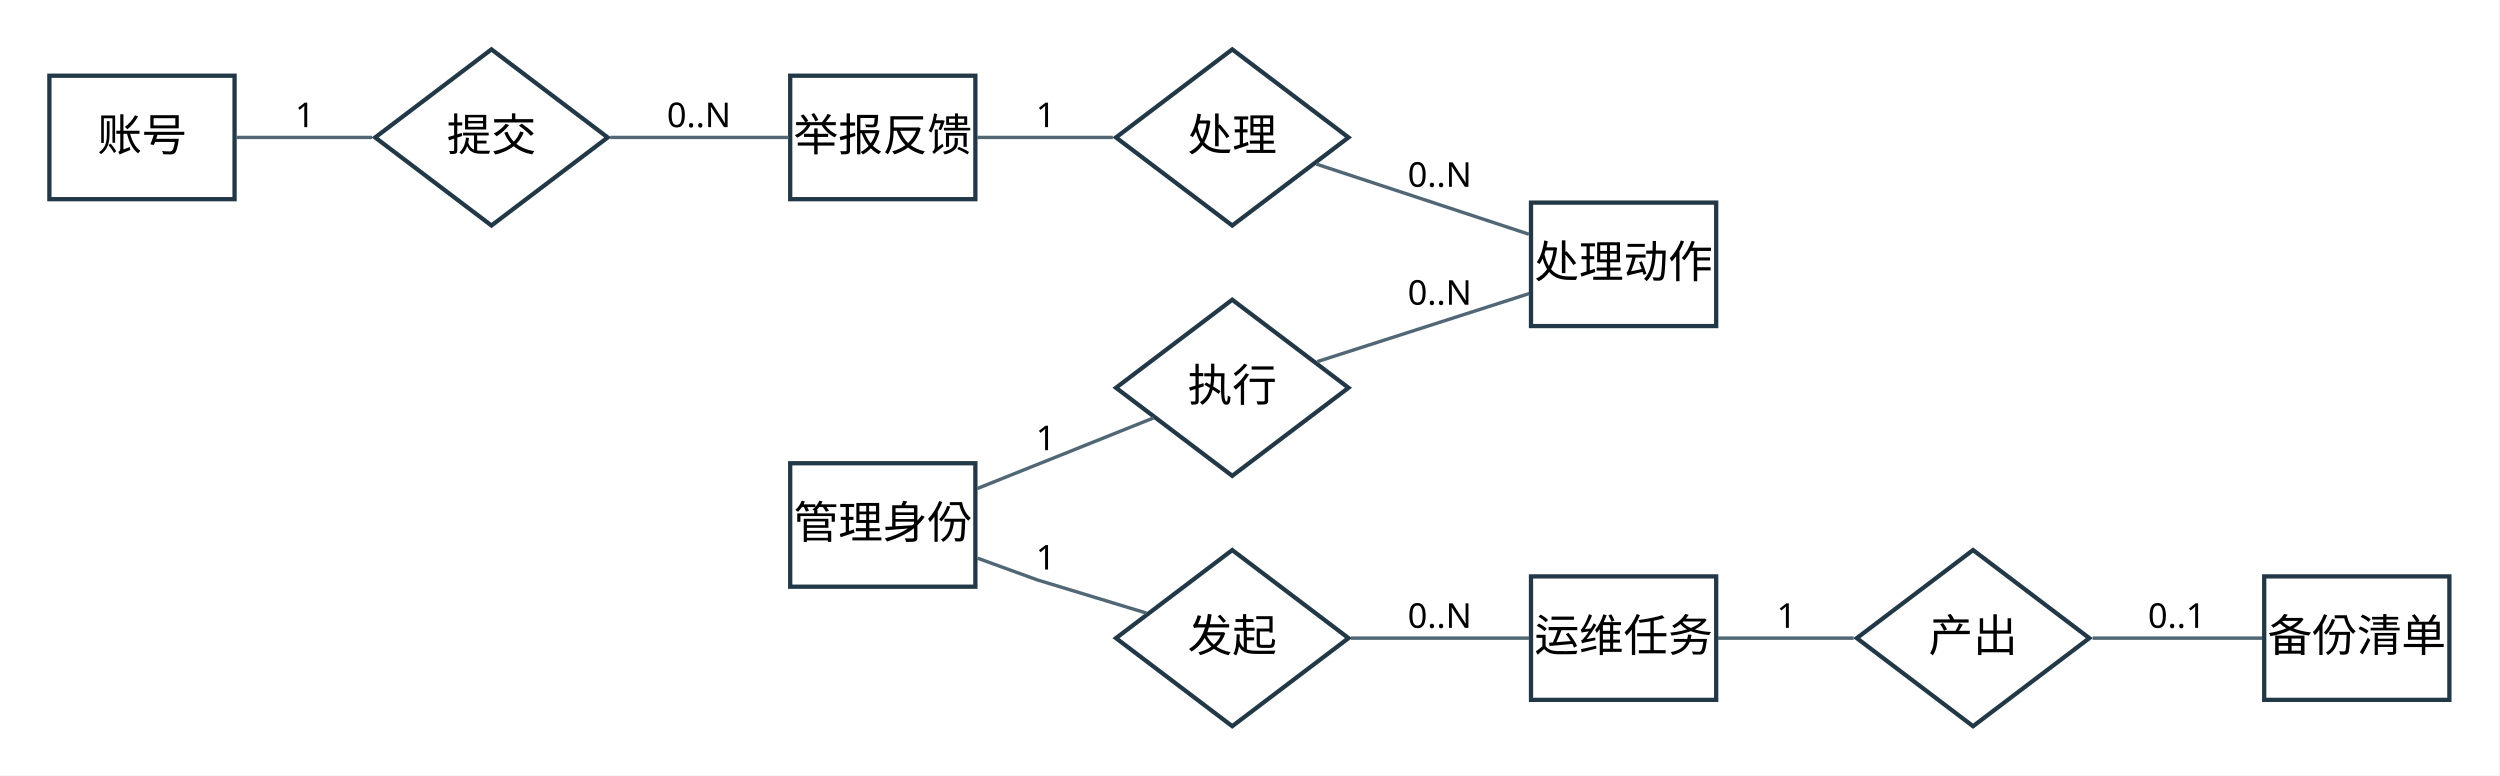
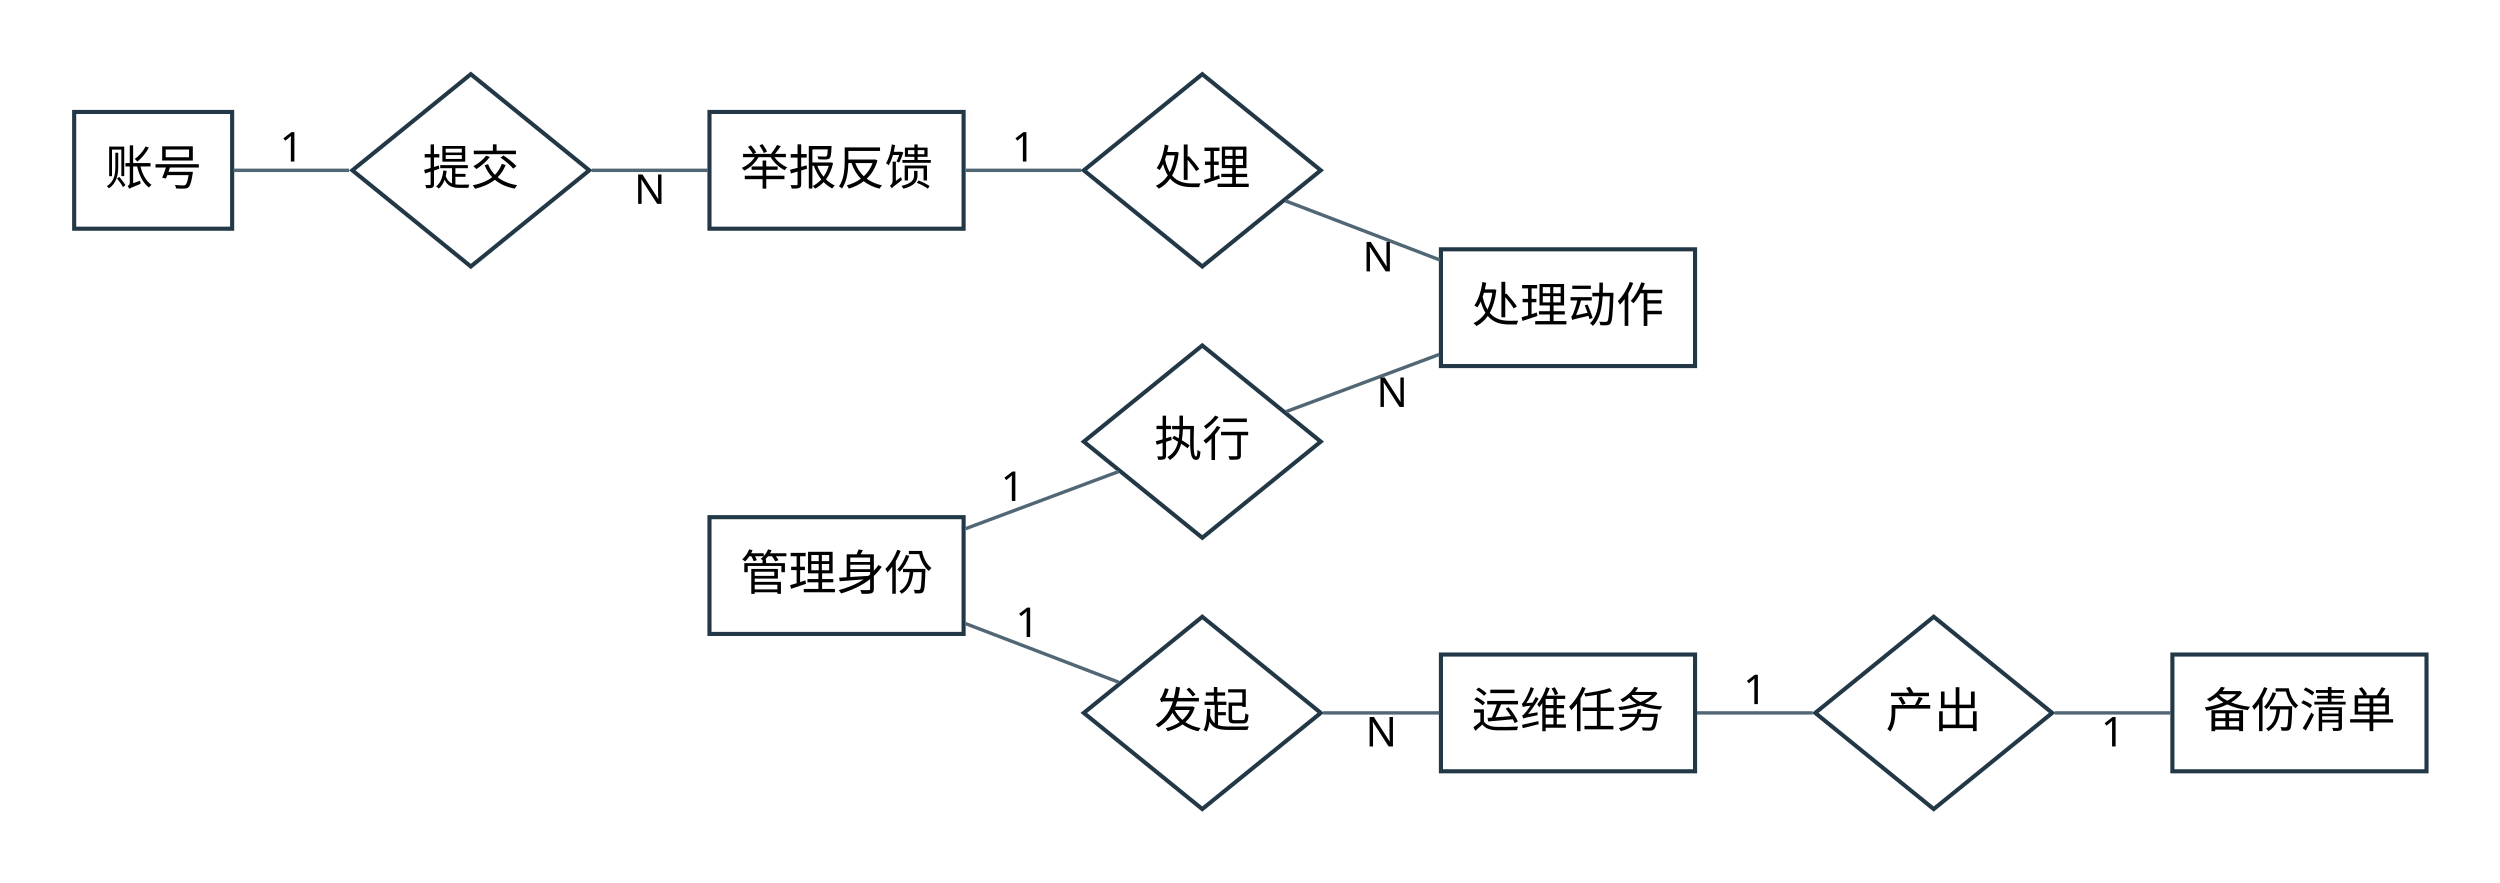
- <svg xmlns="http://www.w3.org/2000/svg" width="729pt" height="226pt" viewBox="0.00 0.00 729.00 226.00">
-   <g id="graph0" class="graph" transform="scale(1 1) rotate(0) translate(14.4 211.76)">
-     <polygon fill="white" stroke="none" points="-14.4,14.4 -14.4,-211.76 714.24,-211.76 714.24,14.4 -14.4,14.4" />
+ <svg xmlns="http://www.w3.org/2000/svg" width="728pt" height="257pt" viewBox="0.00 0.00 728.00 257.00">
+   <g id="graph0" class="graph" transform="scale(1 1) rotate(0) translate(21.6 235.6)">
+     <polygon fill="white" stroke="none" points="-21.6,21.6 -21.6,-235.6 706.6,-235.6 706.6,21.6 -21.6,21.6" />
    <g id="node1" class="node">
-       <polygon fill="white" stroke="#223846" stroke-width="1.25" points="54,-189.68 0,-189.68 0,-153.68 54,-153.68 54,-189.68" />
-       <text xml:space="preserve" text-anchor="middle" x="27" y="-167.78" font-family="Microsoft YaHei" font-size="13.00">账号</text>
+       <polygon fill="white" stroke="#223846" stroke-width="1.2" points="46,-203 0,-203 0,-169 46,-169 46,-203" />
+       <text xml:space="preserve" text-anchor="middle" x="23" y="-181.8" font-family="Microsoft YaHei" font-size="14.00">账号</text>
    </g>
    <g id="node7" class="node">
-       <polygon fill="white" stroke="#223846" stroke-width="1.25" points="128.9,-197.36 95,-171.68 128.9,-146 162.8,-171.68 128.9,-197.36" />
-       <text xml:space="preserve" text-anchor="middle" x="128.9" y="-167.78" font-family="Microsoft YaHei" font-size="13.00">提交</text>
+       <polygon fill="white" stroke="#223846" stroke-width="1.2" points="115.5,-214 81,-186 115.5,-158 150,-186 115.5,-214" />
+       <text xml:space="preserve" text-anchor="middle" x="115.5" y="-181.8" font-family="Microsoft YaHei" font-size="14.00">提交</text>
    </g>
    <g id="edge1" class="edge">
-       <path fill="none" stroke="#526775" d="M54.51,-171.68C66.65,-171.68 81.18,-171.68 94.09,-171.68" />
-       <text xml:space="preserve" text-anchor="middle" x="74.5" y="-174.68" font-family="Microsoft YaHei" font-size="10.00">1</text>
+       <path fill="none" stroke="#526775" d="M46.37,-186C56.53,-186 68.77,-186 80.05,-186" />
+       <text xml:space="preserve" text-anchor="middle" x="63.29" y="-188.56" font-family="Microsoft YaHei" font-size="12.00">1</text>
    </g>
    <g id="node2" class="node">
-       <polygon fill="white" stroke="#223846" stroke-width="1.25" points="270.02,-189.68 216.02,-189.68 216.02,-153.68 270.02,-153.68 270.02,-189.68" />
-       <text xml:space="preserve" text-anchor="middle" x="243.02" y="-167.78" font-family="Microsoft YaHei" font-size="13.00">举报反馈</text>
+       <polygon fill="white" stroke="#223846" stroke-width="1.2" points="259,-203 185,-203 185,-169 259,-169 259,-203" />
+       <text xml:space="preserve" text-anchor="middle" x="222" y="-181.8" font-family="Microsoft YaHei" font-size="14.00">举报反馈</text>
    </g>
    <g id="node8" class="node">
-       <polygon fill="white" stroke="#223846" stroke-width="1.25" points="344.92,-197.36 311.02,-171.68 344.92,-146 378.82,-171.68 344.92,-197.36" />
-       <text xml:space="preserve" text-anchor="middle" x="344.92" y="-167.78" font-family="Microsoft YaHei" font-size="13.00">处理</text>
+       <polygon fill="white" stroke="#223846" stroke-width="1.2" points="328.5,-214 294,-186 328.5,-158 363,-186 328.5,-214" />
+       <text xml:space="preserve" text-anchor="middle" x="328.5" y="-181.8" font-family="Microsoft YaHei" font-size="14.00">处理</text>
    </g>
    <g id="edge3" class="edge">
-       <path fill="none" stroke="#526775" d="M270.53,-171.68C282.67,-171.68 297.2,-171.68 310.11,-171.68" />
-       <text xml:space="preserve" text-anchor="middle" x="290.52" y="-174.68" font-family="Microsoft YaHei" font-size="10.00">1</text>
+       <path fill="none" stroke="#526775" d="M259.55,-186C270.5,-186 282.46,-186 293.25,-186" />
+       <text xml:space="preserve" text-anchor="middle" x="276.46" y="-188.56" font-family="Microsoft YaHei" font-size="12.00">1</text>
    </g>
    <g id="node3" class="node">
-       <polygon fill="white" stroke="#223846" stroke-width="1.25" points="486.04,-152.68 432.04,-152.68 432.04,-116.68 486.04,-116.68 486.04,-152.68" />
-       <text xml:space="preserve" text-anchor="middle" x="459.04" y="-130.78" font-family="Microsoft YaHei" font-size="13.00">处理动作</text>
+       <polygon fill="white" stroke="#223846" stroke-width="1.2" points="472,-163 398,-163 398,-129 472,-129 472,-163" />
+       <text xml:space="preserve" text-anchor="middle" x="435" y="-141.8" font-family="Microsoft YaHei" font-size="14.00">处理动作</text>
    </g>
    <g id="node4" class="node">
-       <polygon fill="white" stroke="#223846" stroke-width="1.25" points="270.02,-76.68 216.02,-76.68 216.02,-40.68 270.02,-40.68 270.02,-76.68" />
-       <text xml:space="preserve" text-anchor="middle" x="243.02" y="-54.78" font-family="Microsoft YaHei" font-size="13.00">管理身份</text>
+       <polygon fill="white" stroke="#223846" stroke-width="1.2" points="259,-85 185,-85 185,-51 259,-51 259,-85" />
+       <text xml:space="preserve" text-anchor="middle" x="222" y="-63.8" font-family="Microsoft YaHei" font-size="14.00">管理身份</text>
    </g>
    <g id="node9" class="node">
-       <polygon fill="white" stroke="#223846" stroke-width="1.25" points="344.92,-124.36 311.02,-98.68 344.92,-73 378.82,-98.68 344.92,-124.36" />
-       <text xml:space="preserve" text-anchor="middle" x="344.92" y="-94.78" font-family="Microsoft YaHei" font-size="13.00">执行</text>
+       <polygon fill="white" stroke="#223846" stroke-width="1.2" points="328.5,-135 294,-107 328.5,-79 363,-107 328.5,-135" />
+       <text xml:space="preserve" text-anchor="middle" x="328.5" y="-102.8" font-family="Microsoft YaHei" font-size="14.00">执行</text>
    </g>
    <g id="edge5" class="edge">
-       <path fill="none" stroke="#526775" d="M270.53,-69.29C286.6,-75.73 306.86,-83.84 322.01,-89.91" />
-       <text xml:space="preserve" text-anchor="middle" x="290.52" y="-80.48" font-family="Microsoft YaHei" font-size="10.00">1</text>
+       <path fill="none" stroke="#526775" d="M259.55,-81.64C274.38,-87.18 291.07,-93.41 304.2,-98.31" />
+       <text xml:space="preserve" text-anchor="middle" x="273.24" y="-89.72" font-family="Microsoft YaHei" font-size="12.00">1</text>
    </g>
    <g id="node10" class="node">
-       <polygon fill="white" stroke="#223846" stroke-width="1.25" points="344.92,-51.36 311.02,-25.68 344.92,0 378.82,-25.68 344.92,-51.36" />
-       <text xml:space="preserve" text-anchor="middle" x="344.92" y="-21.78" font-family="Microsoft YaHei" font-size="13.00">发起</text>
+       <polygon fill="white" stroke="#223846" stroke-width="1.2" points="328.5,-56 294,-28 328.5,0 363,-28 328.5,-56" />
+       <text xml:space="preserve" text-anchor="middle" x="328.5" y="-23.8" font-family="Microsoft YaHei" font-size="14.00">发起</text>
    </g>
    <g id="edge7" class="edge">
-       <path fill="none" stroke="#526775" d="M270.63,-49C279.9,-45.63 288.02,-42.68 288.02,-42.68 288.02,-42.68 304.74,-37.6 319.89,-32.99" />
-       <text xml:space="preserve" text-anchor="middle" x="290.52" y="-45.68" font-family="Microsoft YaHei" font-size="10.00">1</text>
+       <path fill="none" stroke="#526775" d="M259.55,-54.01C274.38,-48.33 291.07,-41.94 304.2,-36.92" />
+       <text xml:space="preserve" text-anchor="middle" x="277.55" y="-50.11" font-family="Microsoft YaHei" font-size="12.00">1</text>
    </g>
    <g id="node5" class="node">
-       <polygon fill="white" stroke="#223846" stroke-width="1.25" points="486.04,-43.68 432.04,-43.68 432.04,-7.68 486.04,-7.68 486.04,-43.68" />
-       <text xml:space="preserve" text-anchor="middle" x="459.04" y="-21.78" font-family="Microsoft YaHei" font-size="13.00">运维任务</text>
+       <polygon fill="white" stroke="#223846" stroke-width="1.2" points="472,-45 398,-45 398,-11 472,-11 472,-45" />
+       <text xml:space="preserve" text-anchor="middle" x="435" y="-23.8" font-family="Microsoft YaHei" font-size="14.00">运维任务</text>
    </g>
    <g id="node11" class="node">
-       <polygon fill="white" stroke="#223846" stroke-width="1.25" points="560.94,-51.36 527.04,-25.68 560.94,0 594.84,-25.68 560.94,-51.36" />
-       <text xml:space="preserve" text-anchor="middle" x="560.94" y="-21.78" font-family="Microsoft YaHei" font-size="13.00">产出</text>
+       <polygon fill="white" stroke="#223846" stroke-width="1.2" points="541.5,-56 507,-28 541.5,0 576,-28 541.5,-56" />
+       <text xml:space="preserve" text-anchor="middle" x="541.5" y="-23.8" font-family="Microsoft YaHei" font-size="14.00">产出</text>
    </g>
    <g id="edge9" class="edge">
-       <path fill="none" stroke="#526775" d="M486.55,-25.68C498.69,-25.68 513.22,-25.68 526.13,-25.68" />
-       <text xml:space="preserve" text-anchor="middle" x="506.54" y="-28.68" font-family="Microsoft YaHei" font-size="10.00">1</text>
+       <path fill="none" stroke="#526775" d="M472.55,-28C483.49,-28 495.46,-28 506.25,-28" />
+       <text xml:space="preserve" text-anchor="middle" x="489.46" y="-30.56" font-family="Microsoft YaHei" font-size="12.00">1</text>
    </g>
    <g id="node6" class="node">
-       <polygon fill="white" stroke="#223846" stroke-width="1.25" points="699.84,-43.68 645.84,-43.68 645.84,-7.68 699.84,-7.68 699.84,-43.68" />
-       <text xml:space="preserve" text-anchor="middle" x="672.84" y="-21.78" font-family="Microsoft YaHei" font-size="13.00">备份清单</text>
+       <polygon fill="white" stroke="#223846" stroke-width="1.2" points="685,-45 611,-45 611,-11 685,-11 685,-45" />
+       <text xml:space="preserve" text-anchor="middle" x="648" y="-23.8" font-family="Microsoft YaHei" font-size="14.00">备份清单</text>
    </g>
    <g id="edge2" class="edge">
-       <path fill="none" stroke="#526775" d="M163.54,-171.68C180.18,-171.68 199.98,-171.68 215.53,-171.68" />
-       <text xml:space="preserve" text-anchor="middle" x="189.41" y="-174.68" font-family="Microsoft YaHei" font-size="10.00">0..N</text>
+       <path fill="none" stroke="#526775" d="M150.72,-186C161.55,-186 173.56,-186 184.55,-186" />
+       <text xml:space="preserve" text-anchor="middle" x="167.63" y="-176.24" font-family="Microsoft YaHei" font-size="12.00">N</text>
    </g>
    <g id="edge4" class="edge">
-       <path fill="none" stroke="#526775" d="M369.43,-163.92C387.53,-157.95 412.58,-149.68 431.42,-143.46" />
-       <text xml:space="preserve" text-anchor="middle" x="405.43" y="-157.29" font-family="Microsoft YaHei" font-size="10.00">0..N</text>
+       <path fill="none" stroke="#526775" d="M352.69,-177.12C365.92,-172.06 382.79,-165.6 397.73,-159.88" />
+       <text xml:space="preserve" text-anchor="middle" x="379.74" y="-156.58" font-family="Microsoft YaHei" font-size="12.00">N</text>
    </g>
    <g id="edge6" class="edge">
-       <path fill="none" stroke="#526775" d="M369.7,-106.31C387.83,-112.14 412.79,-120.15 431.55,-126.17" />
-       <text xml:space="preserve" text-anchor="middle" x="405.43" y="-122.9" font-family="Microsoft YaHei" font-size="10.00">0..N</text>
+       <path fill="none" stroke="#526775" d="M352.95,-115.75C366.07,-120.65 382.71,-126.86 397.49,-132.38" />
+       <text xml:space="preserve" text-anchor="middle" x="383.8" y="-117.1" font-family="Microsoft YaHei" font-size="12.00">N</text>
    </g>
    <g id="edge8" class="edge">
-       <path fill="none" stroke="#526775" d="M379.56,-25.68C396.2,-25.68 416,-25.68 431.55,-25.68" />
-       <text xml:space="preserve" text-anchor="middle" x="405.43" y="-28.68" font-family="Microsoft YaHei" font-size="10.00">0..N</text>
+       <path fill="none" stroke="#526775" d="M363.72,-28C374.55,-28 386.56,-28 397.55,-28" />
+       <text xml:space="preserve" text-anchor="middle" x="380.63" y="-18.24" font-family="Microsoft YaHei" font-size="12.00">N</text>
    </g>
    <g id="edge10" class="edge">
-       <path fill="none" stroke="#526775" d="M595.81,-25.68C611.71,-25.68 630.37,-25.68 645.23,-25.68" />
-       <text xml:space="preserve" text-anchor="middle" x="620.34" y="-28.68" font-family="Microsoft YaHei" font-size="10.00">0..1</text>
+       <path fill="none" stroke="#526775" d="M576.72,-28C587.55,-28 599.56,-28 610.54,-28" />
+       <text xml:space="preserve" text-anchor="middle" x="593.63" y="-18.24" font-family="Microsoft YaHei" font-size="12.00">1</text>
    </g>
  </g>
</svg>
